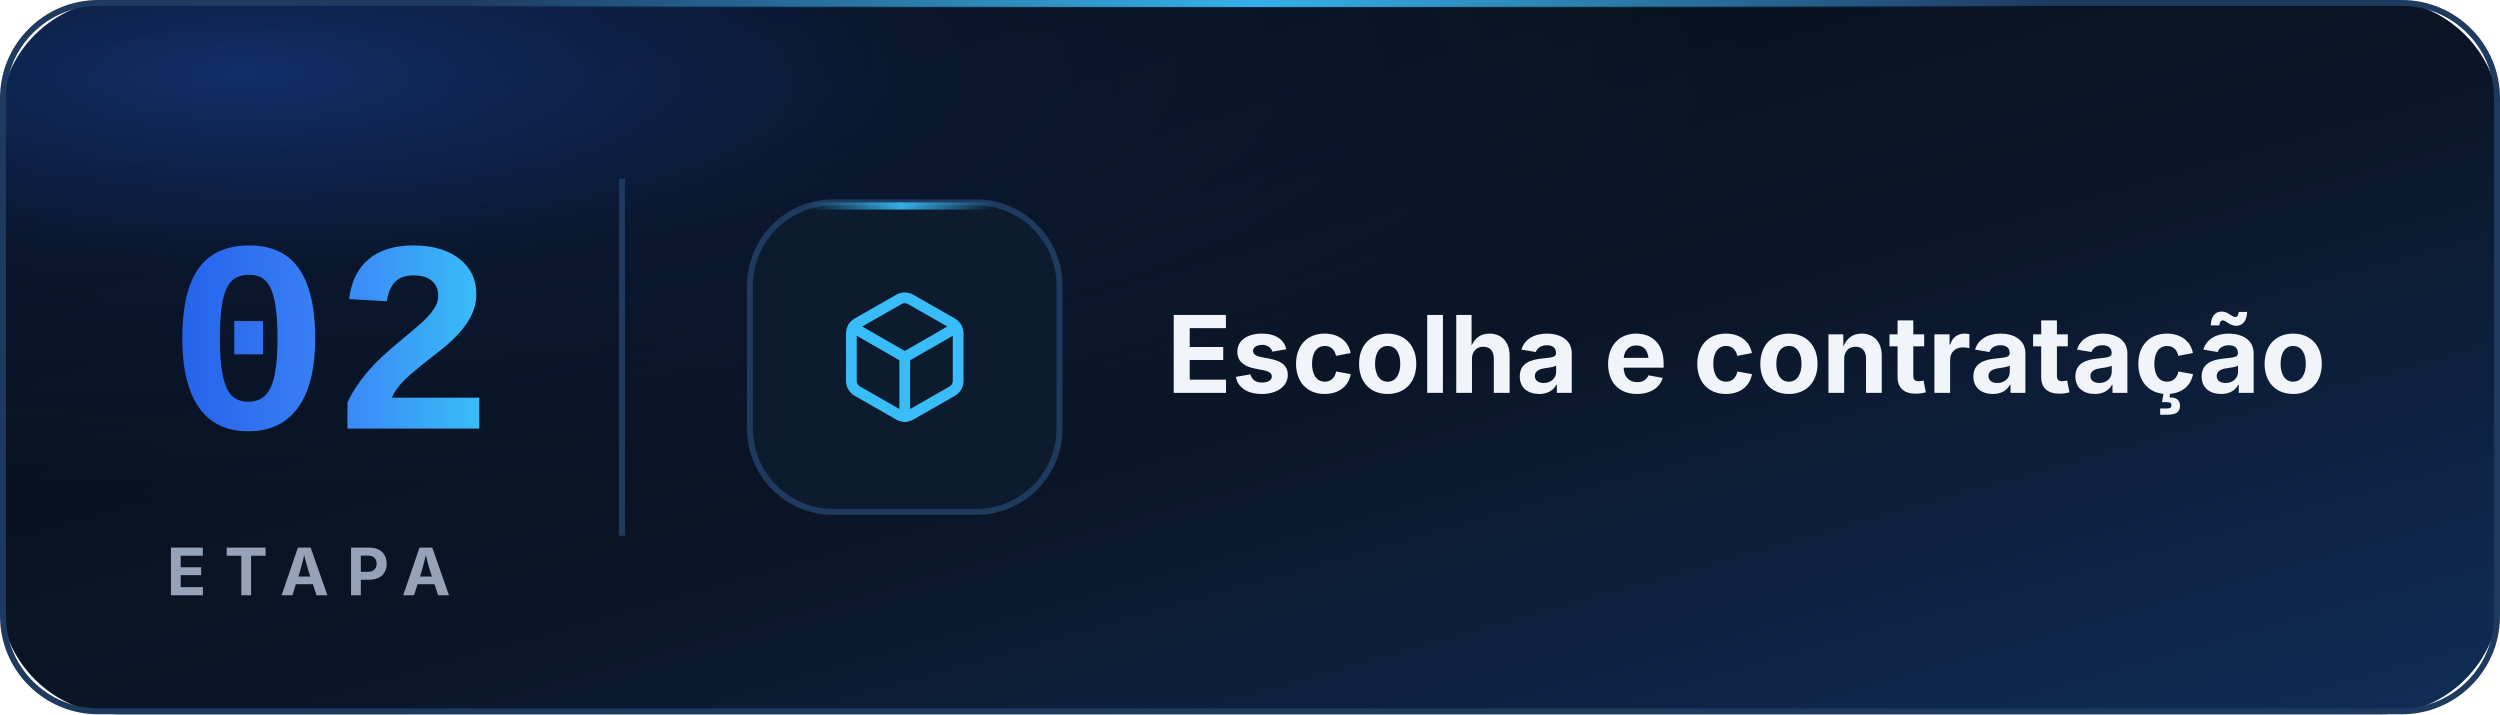
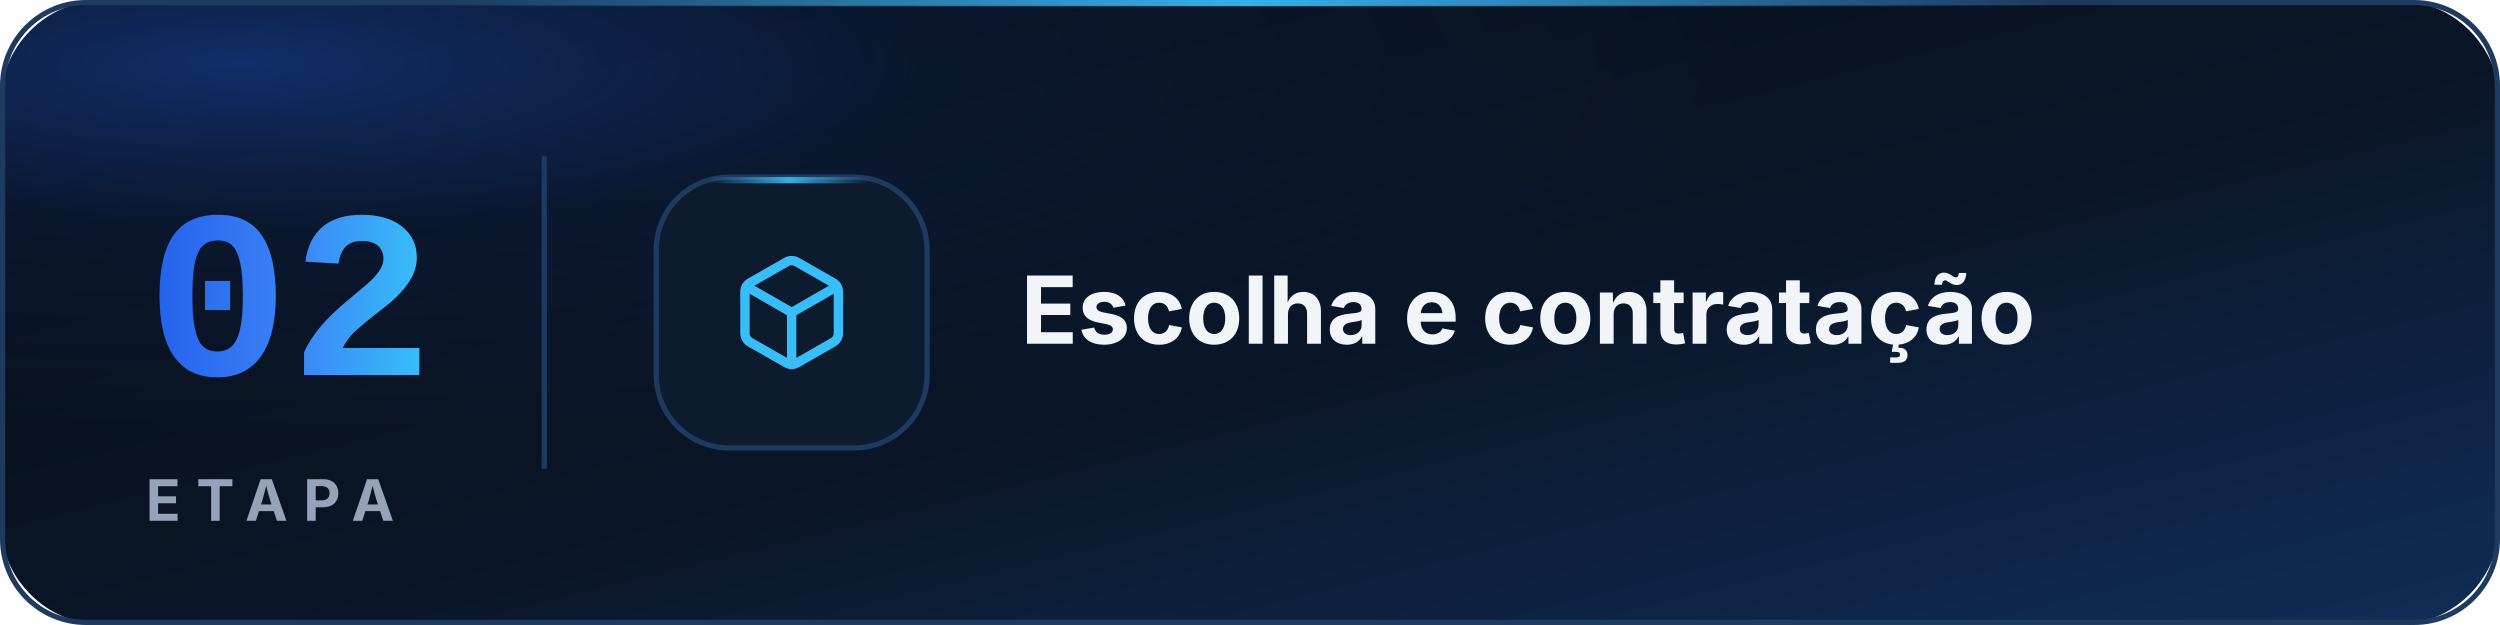
- <svg xmlns="http://www.w3.org/2000/svg" width="420" height="120" viewBox="0 0 420 120" role="img" aria-label="Etapa 02 — Escolha e contratação" font-family="'Segoe UI', 'Inter', 'Helvetica Neue', Arial, sans-serif">
+ <svg xmlns="http://www.w3.org/2000/svg" width="480" height="120" viewBox="0 0 480 120" role="img" aria-label="Etapa 02 — Escolha e contratação" font-family="'Segoe UI', 'Inter', 'Helvetica Neue', Arial, sans-serif">
  <defs>
    <linearGradient id="bgs2" x1="0" y1="0" x2="1" y2="1">
      <stop offset="0" stop-color="#050B14" />
      <stop offset=".55" stop-color="#0A1628" />
      <stop offset="1" stop-color="#102D58" />
    </linearGradient>
    <radialGradient id="glows2" cx="0.1" cy="0.1" r=".6">
      <stop offset="0" stop-color="#2563EB" stop-opacity=".38" />
      <stop offset=".45" stop-color="#2563EB" stop-opacity=".08" />
      <stop offset="1" stop-color="#2563EB" stop-opacity="0" />
    </radialGradient>
    <pattern id="grids2" width="32" height="32" patternUnits="userSpaceOnUse">
      <path d="M32 0H0V32" fill="none" stroke="#1E3A5F" stroke-width="1" opacity=".45" />
    </pattern>
    <linearGradient id="edges2" x1="0" y1="0" x2="1" y2="0">
      <stop offset="0" stop-color="#38BDF8" stop-opacity="0" />
      <stop offset=".5" stop-color="#38BDF8" stop-opacity=".9" />
      <stop offset="1" stop-color="#38BDF8" stop-opacity="0" />
    </linearGradient>
    <linearGradient id="txts2" x1="0" y1="0" x2="1" y2="0">
      <stop offset="0" stop-color="#2563EB" />
      <stop offset=".5" stop-color="#3B82F6" />
      <stop offset="1" stop-color="#38BDF8" />
    </linearGradient>
    <linearGradient id="fades2" x1="0" y1="0" x2="1" y2="0">
      <stop offset="0" stop-color="#fff" stop-opacity="0" />
      <stop offset=".35" stop-color="#fff" stop-opacity=".9" />
      <stop offset="1" stop-color="#fff" />
    </linearGradient>
    <mask id="gms2">
-       <rect width="420" height="120" fill="url(#fades2)" />
+       <rect width="480" height="120" fill="url(#fades2)" />
    </mask>
    <clipPath id="clips2">
-       <rect width="420" height="120" rx="20" />
+       <rect width="480" height="120" rx="20" />
    </clipPath>
  </defs>
  <g clip-path="url(#clips2)">
-     <rect width="420" height="120" fill="url(#bgs2)" />
-     <rect width="420" height="120" fill="url(#glows2)" />
+     <rect width="480" height="120" fill="url(#bgs2)" />
+     <rect width="480" height="120" fill="url(#glows2)" />
  </g>
-   <rect x=".5" y=".5" width="419" height="119" rx="16" fill="none" stroke="#1E3A5F" />
-   <rect x="76" y="0" width="269" height="1.2" fill="url(#edges2)" />
+   <rect x=".5" y=".5" width="479" height="119" rx="16" fill="none" stroke="#1E3A5F" />
+   <rect x="86" y="0" width="307" height="1.2" fill="url(#edges2)" />
  <text x="28" y="72" font-size="46" font-weight="900" fill="url(#txts2)" font-family="'JetBrains Mono', 'Cascadia Code', Consolas, 'Courier New', monospace">02</text>
  <rect x="104" y="30" width="1" height="60" fill="#1E3A5F" />
  <rect x="126" y="34" width="52" height="52" rx="14" fill="#0D1B2E" stroke="#1E3A5F" />
  <rect x="136" y="34" width="31" height="1.2" fill="url(#edges2)" />
  <g transform="translate(140.04 48.04) scale(0.9967)" fill="none" stroke="#38BDF8" stroke-width="1.81" stroke-linecap="round" stroke-linejoin="round" color="#38BDF8">
    <path d="M21 8a2 2 0 0 0-1-1.73l-7-4a2 2 0 0 0-2 0l-7 4A2 2 0 0 0 3 8v8a2 2 0 0 0 1 1.73l7 4a2 2 0 0 0 2 0l7-4A2 2 0 0 0 21 16Z" />
    <path d="m3.3 7 8.7 5 8.7-5" />
    <path d="M12 22V12" />
  </g>
  <text x="196" y="66" fill="#F1F5F9" font-size="18" font-weight="700">Escolha e contratação</text>
  <text x="28" y="100" fill="#94A3B8" font-size="11" font-weight="700" letter-spacing="3">ETAPA</text>
</svg>
